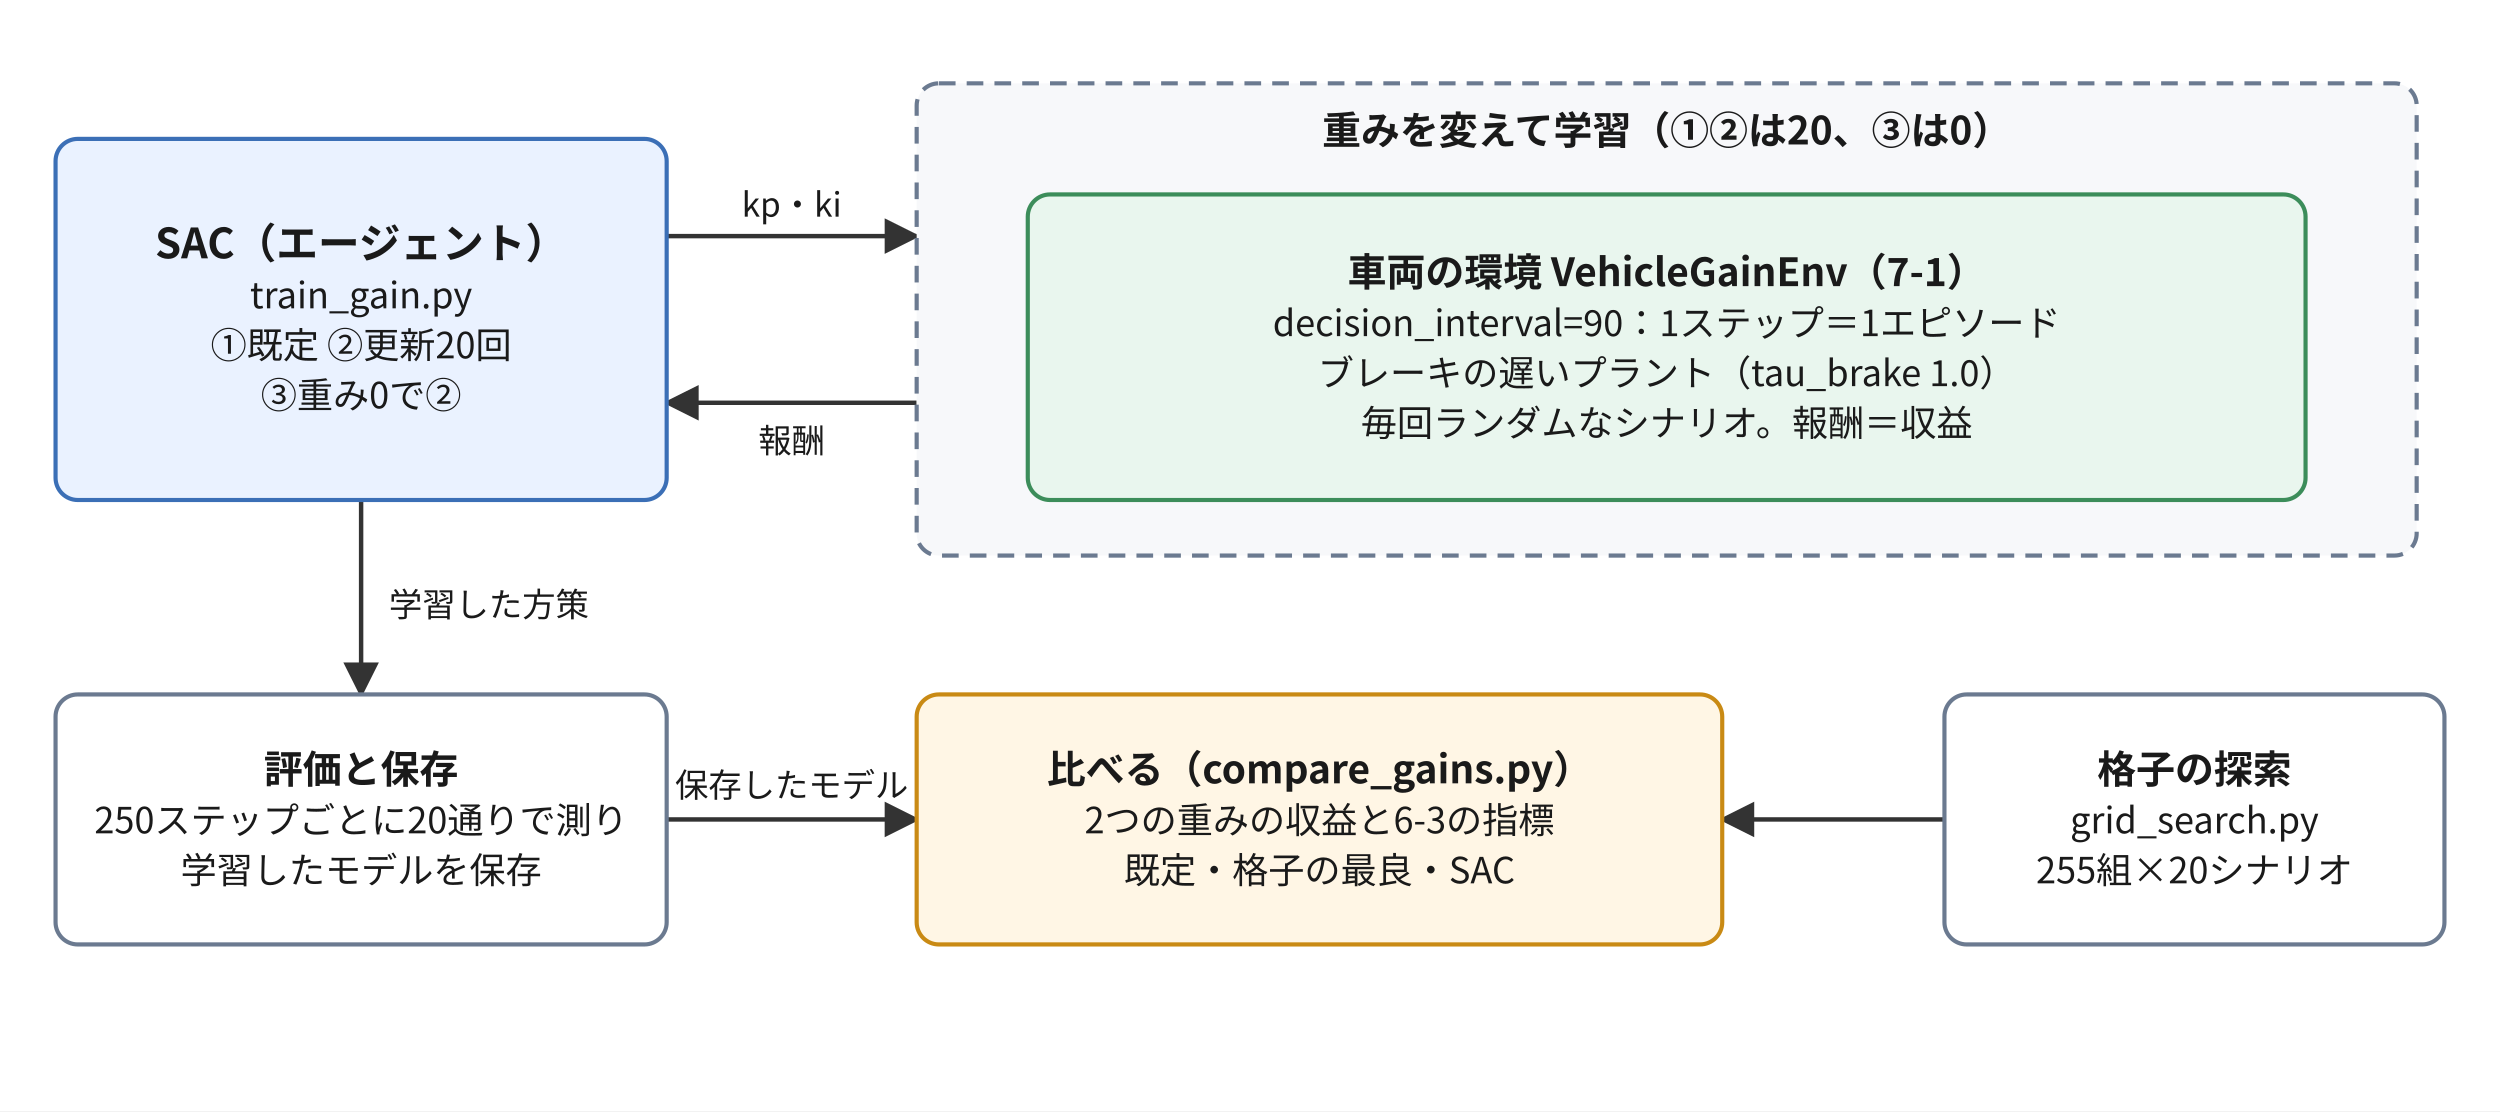
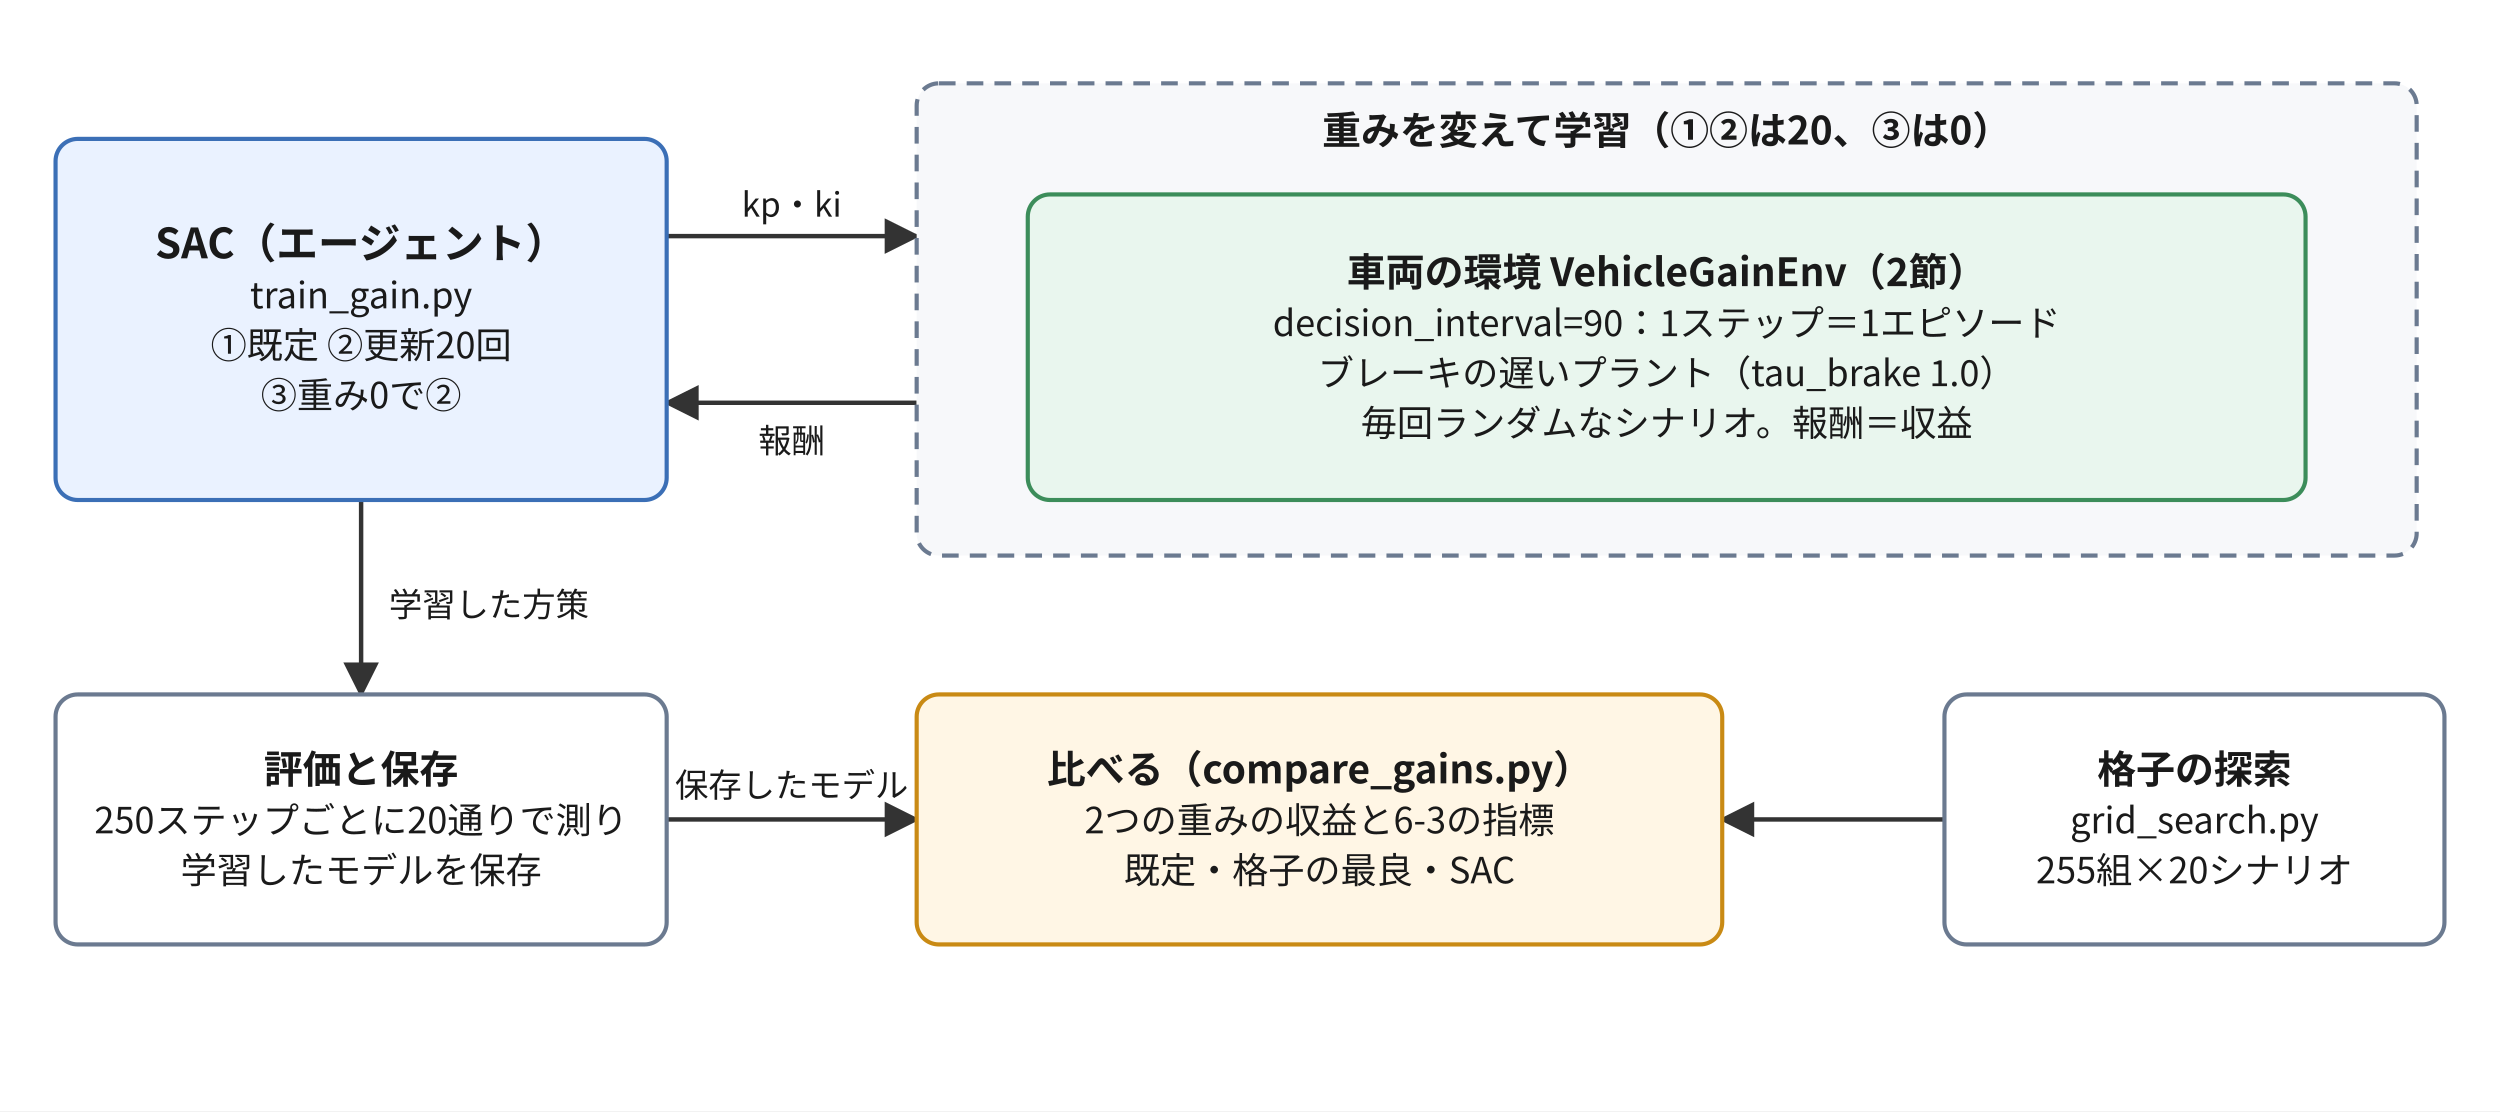
<svg xmlns="http://www.w3.org/2000/svg" viewBox="0 0 900 400" width="900" height="400" font-family="'Noto Sans CJK JP','Noto Sans JP','Hiragino Sans','Yu Gothic',Meiryo,sans-serif" font-size="14" role="img" aria-label="図: SACがゲインを1組選び、車両の環境が90秒分を1ステップで計算して報酬を返す。行き過ぎの重みは①②が20、③が0。学習の途中で、評価用の環境の20通りのシナリオで収益を測る。学習したモデルを保存し、格子の探索の結果と、2つの重みの収益と6-3の指標で比べる">
  <defs>
    <marker id="a" viewBox="0 0 10 10" refX="9" refY="5" markerWidth="8" markerHeight="8" orient="auto">
      <path d="M0,0 L10,5 L0,10 z" fill="#333333" />
    </marker>
  </defs>
  <rect x="0" y="0" width="900" height="400" fill="#ffffff" />
  <g fill="#1a1a1a">
    <path d="M240,85 L330,85" fill="none" stroke="#333333" stroke-width="1.6" marker-end="url(#a)" />
    <path d="M330,145 L240,145" fill="none" stroke="#333333" stroke-width="1.6" marker-end="url(#a)" />
    <path d="M130,180 L130,250" fill="none" stroke="#333333" stroke-width="1.6" marker-end="url(#a)" />
    <path d="M240,295 L330,295" fill="none" stroke="#333333" stroke-width="1.6" marker-end="url(#a)" />
    <path d="M700,295 L620,295" fill="none" stroke="#333333" stroke-width="1.6" marker-end="url(#a)" />
    <rect x="20" y="50" width="220" height="130" rx="8" fill="#eaf2ff" stroke="#3b6fb6" stroke-width="1.5" />
    <text x="130.0" y="93.0" text-anchor="middle" font-size="15" font-weight="bold">SAC（エージェント）</text>
    <text x="130.0" y="111.0" text-anchor="middle" font-size="13">train_gain.py</text>
    <text x="130.0" y="129.0" text-anchor="middle" font-size="13">①既定 ②更新20回</text>
    <text x="130.0" y="147.0" text-anchor="middle" font-size="13">③重み0で②</text>
    <rect x="330" y="30" width="540" height="170" rx="8" fill="#f7f8fa" stroke="#6b7a90" stroke-width="1.5" stroke-dasharray="6 4" />
    <text x="600" y="52" text-anchor="middle" font-size="14" font-weight="bold">重みを変えて学習（①②は20、③は0）</text>
    <rect x="370" y="70" width="460" height="110" rx="8" fill="#e9f6ee" stroke="#3c8d5a" stroke-width="1.5" />
-     <text x="600.0" y="103.0" text-anchor="middle" font-size="14" font-weight="bold">車両の環境 VehicleGainEnv（7-1）</text>
+     <text x="600.0" y="103.0" text-anchor="middle" font-size="14" font-weight="bold">車両の環境 VehicleGainEnv（2節）</text>
    <text x="600.0" y="121.0" text-anchor="middle" font-size="13">decision_interval=90：1ステップ＝1エピソード</text>
    <text x="600.0" y="139.0" text-anchor="middle" font-size="13">ブレーキの遅いプラント（tau_brake 1.0）</text>
    <text x="600.0" y="157.0" text-anchor="middle" font-size="13">毎回ランダムなシナリオ。報酬＝収益</text>
    <rect x="20" y="250" width="220" height="90" rx="8" fill="#ffffff" stroke="#6b7a90" stroke-width="1.5" />
    <text x="130.0" y="282.0" text-anchor="middle" font-size="14" font-weight="bold">評価と保存</text>
    <text x="130.0" y="300.0" text-anchor="middle" font-size="13">250ステップごとに20通りで測り</text>
    <text x="130.0" y="318.0" text-anchor="middle" font-size="13">学習したモデルを保存</text>
    <rect x="330" y="250" width="290" height="90" rx="8" fill="#fff6e5" stroke="#c98a14" stroke-width="1.5" />
    <text x="475.0" y="282.0" text-anchor="middle" font-size="14" font-weight="bold">比べる（compare_gains.py）</text>
    <text x="475.0" y="300.0" text-anchor="middle" font-size="13">2つの重みの収益と6-3の指標</text>
    <text x="475.0" y="318.0" text-anchor="middle" font-size="13">既定・格子の最良・SAC</text>
    <rect x="700" y="250" width="180" height="90" rx="8" fill="#ffffff" stroke="#6b7a90" stroke-width="1.5" />
    <text x="790.0" y="282.0" text-anchor="middle" font-size="14" font-weight="bold">格子の探索</text>
    <text x="790.0" y="300.0" text-anchor="middle" font-size="13">grid_search.py</text>
    <text x="790.0" y="318.0" text-anchor="middle" font-size="13">255組×20シナリオ</text>
    <text x="285" y="78" text-anchor="middle" font-size="12">kp・ki</text>
    <text x="285" y="163" text-anchor="middle" font-size="12">報酬</text>
    <text x="140" y="222" text-anchor="start" font-size="12">学習した方策</text>
    <text x="285" y="287" text-anchor="middle" font-size="12">保存したモデル</text>
  </g>
</svg>
